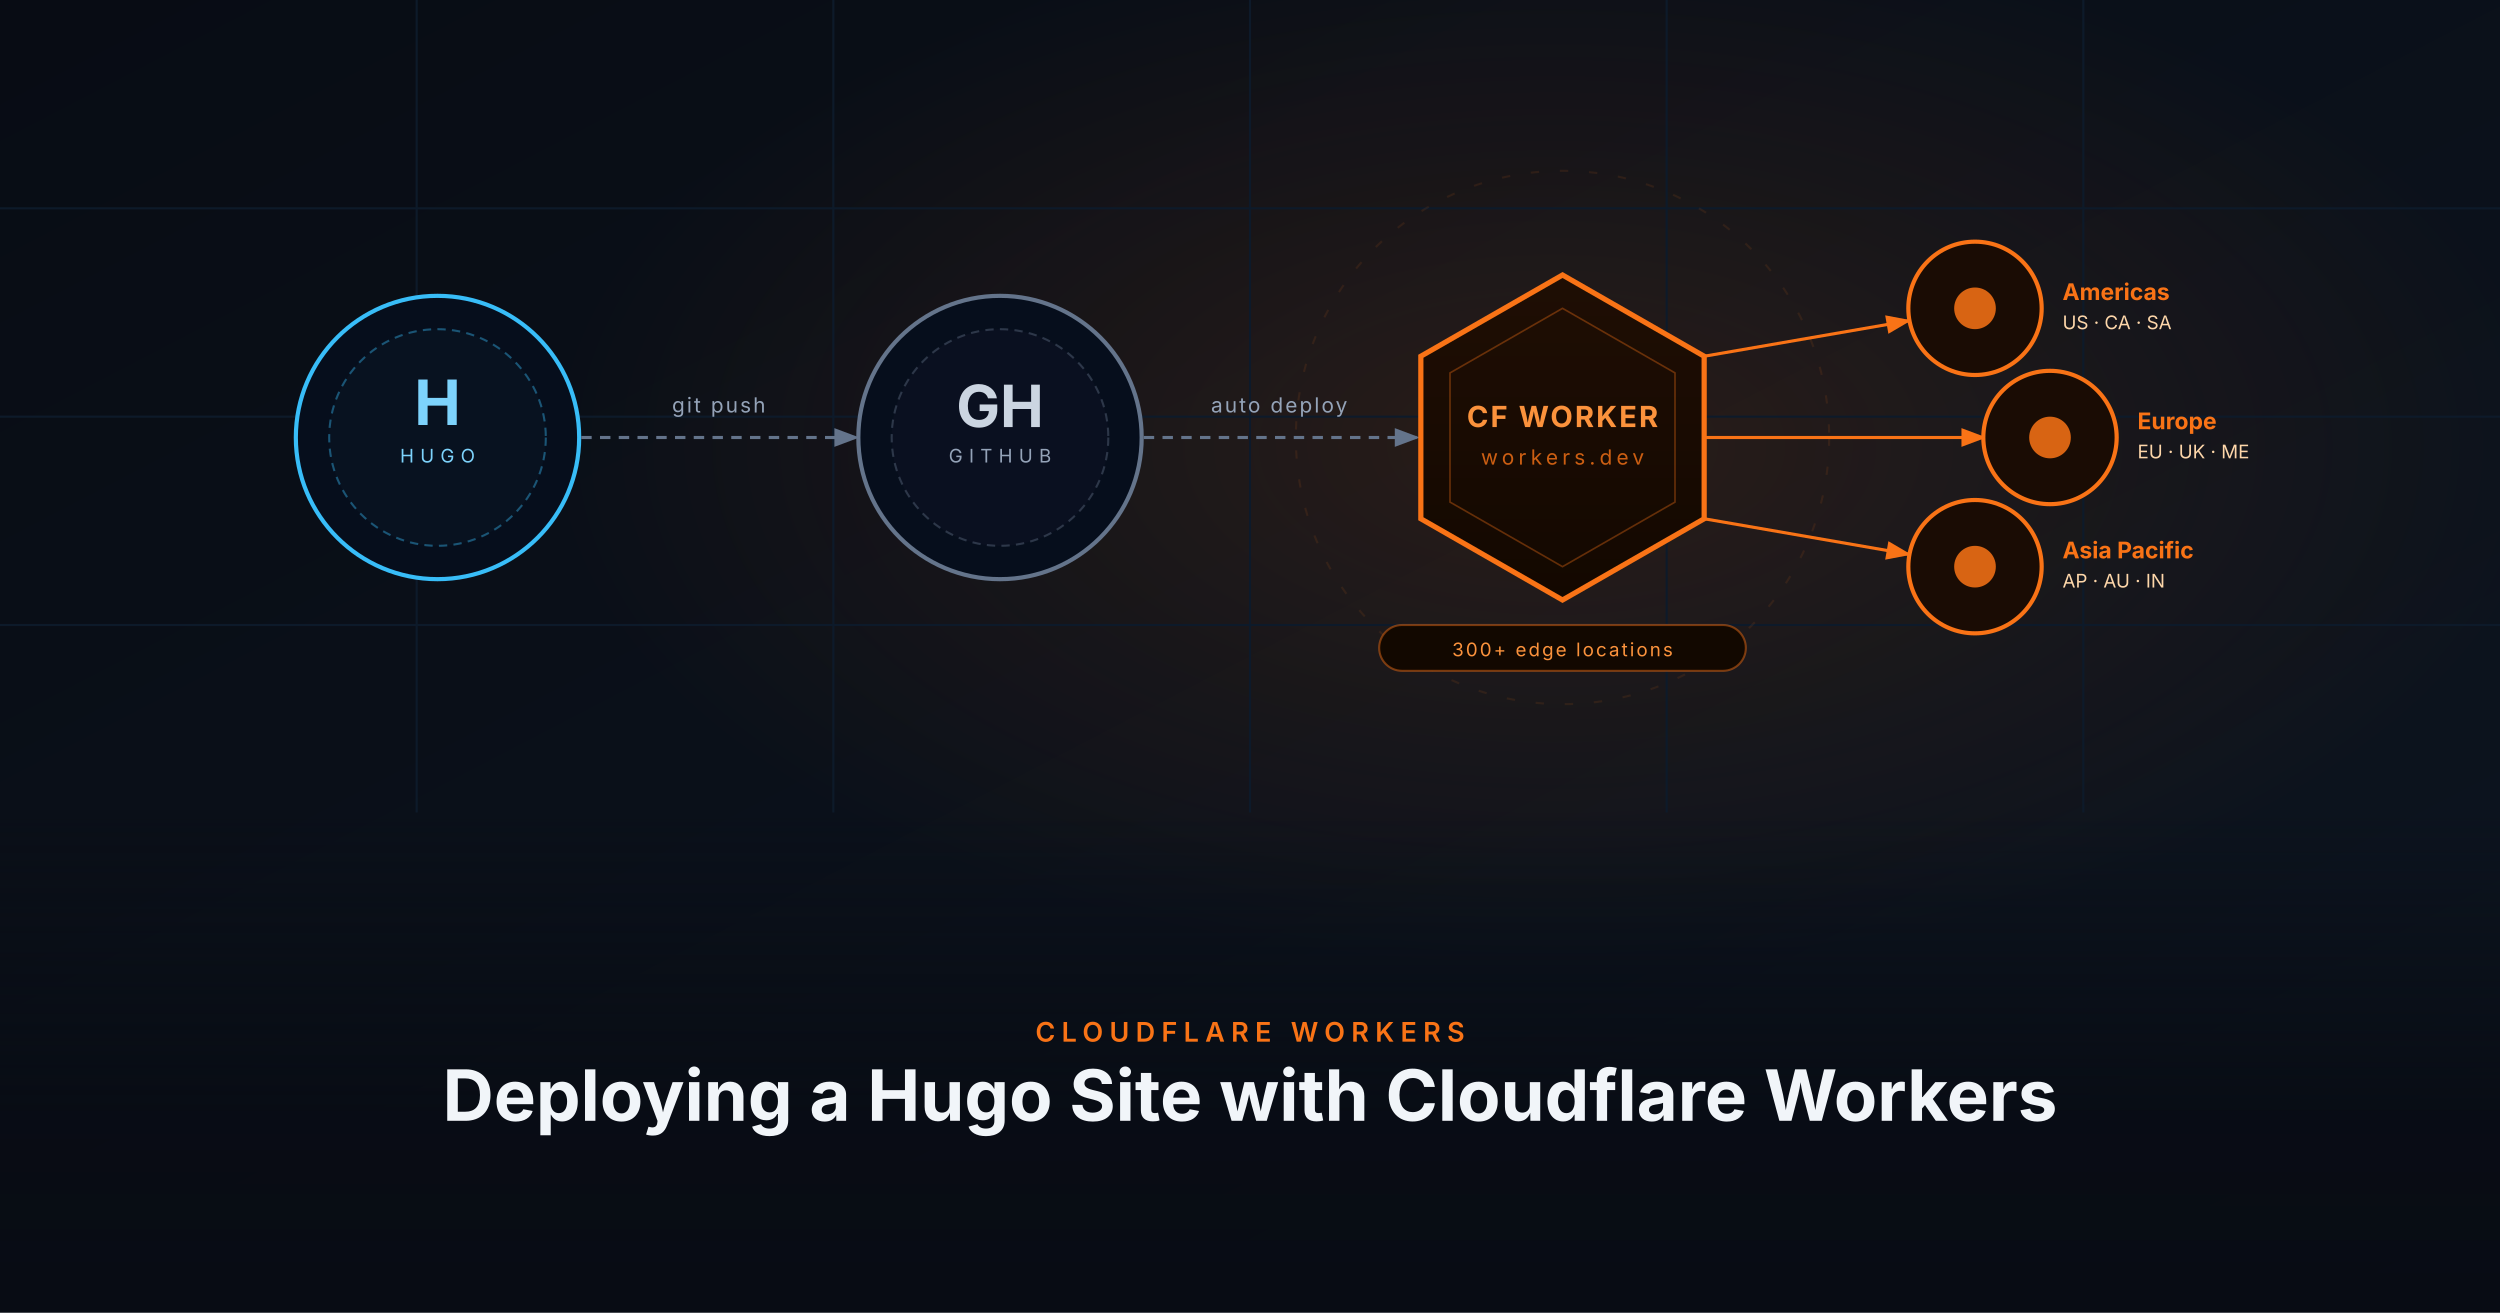
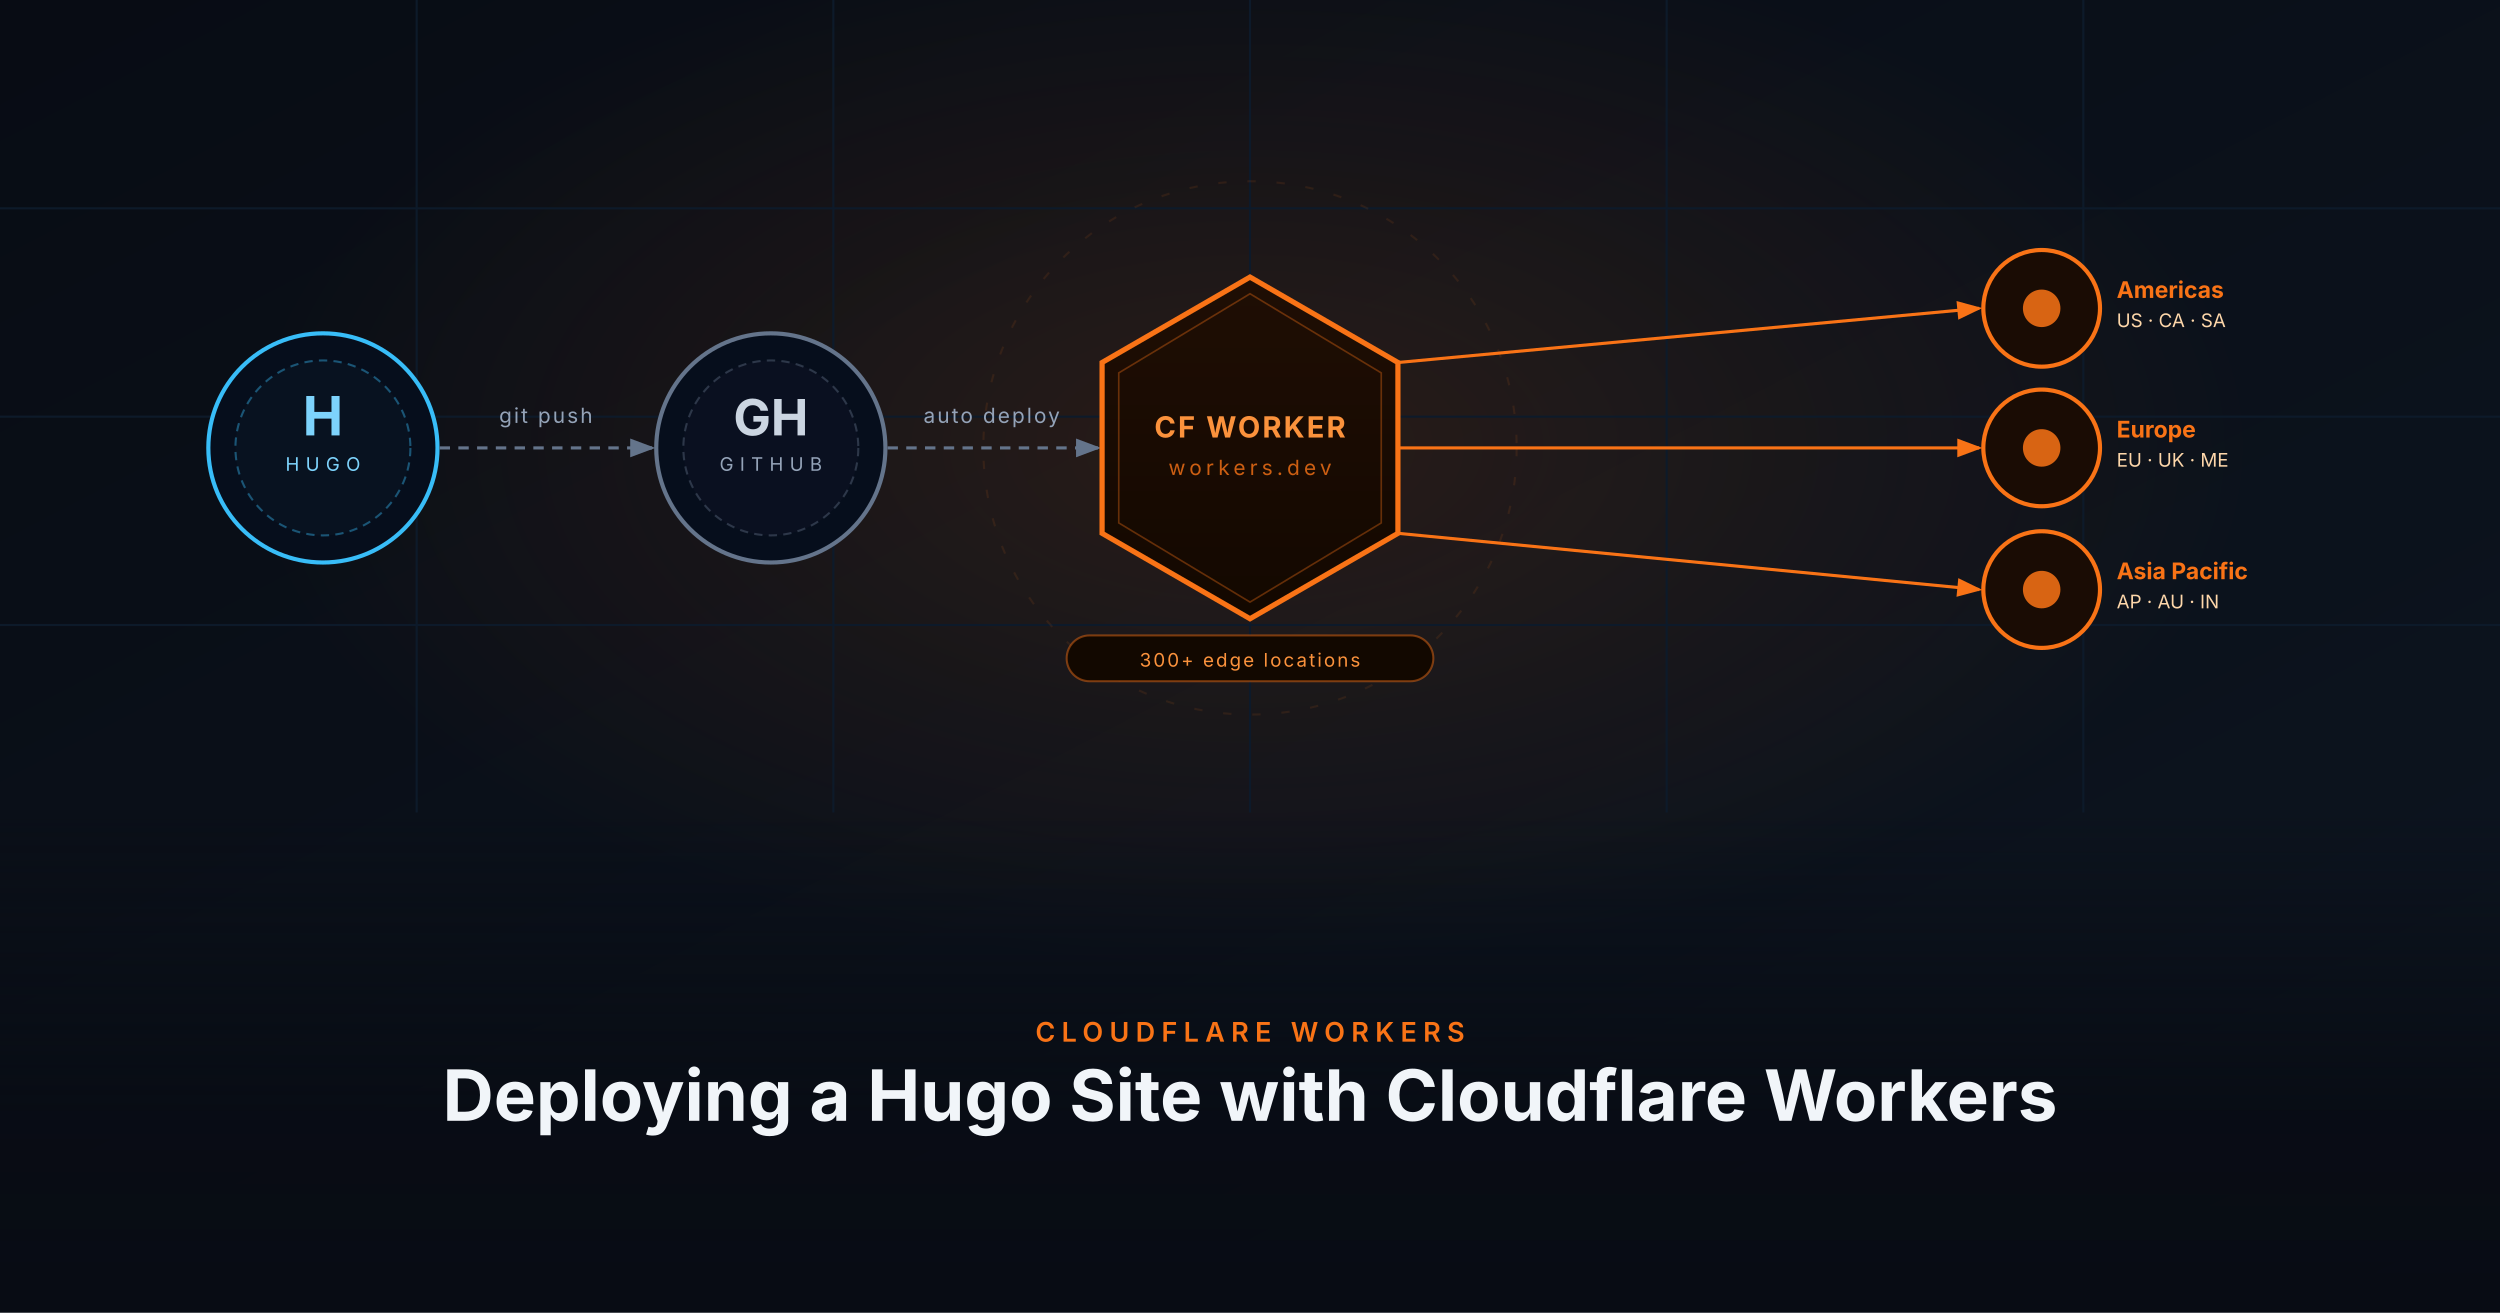
<svg xmlns="http://www.w3.org/2000/svg" viewBox="0 0 1200 630" width="1200" height="630" font-family="system-ui,-apple-system,BlinkMacSystemFont,'Segoe UI',sans-serif">
  <defs>
    <linearGradient id="bg" x1="0" y1="0" x2="1" y2="1">
      <stop offset="0%" stop-color="#080c14" />
      <stop offset="100%" stop-color="#0d1520" />
    </linearGradient>
    <linearGradient id="textbg" x1="0" y1="0" x2="0" y2="1">
      <stop offset="0%" stop-color="#080c14" stop-opacity="0" />
      <stop offset="60%" stop-color="#080c14" stop-opacity="0.93" />
      <stop offset="100%" stop-color="#080c14" stop-opacity="1" />
    </linearGradient>
    <linearGradient id="hex-fill" x1="0" y1="0" x2="0" y2="1">
      <stop offset="0%" stop-color="#1f0e04" />
      <stop offset="100%" stop-color="#130800" />
    </linearGradient>
-     <radialGradient id="worker-glow" cx="62%" cy="34%" r="40%">
+     <radialGradient id="worker-glow" cx="50%" cy="34%" r="40%">
      <stop offset="0%" stop-color="#f97316" stop-opacity="0.13" />
      <stop offset="100%" stop-color="#f97316" stop-opacity="0" />
    </radialGradient>
    <marker id="arr-orange" markerWidth="8" markerHeight="6" refX="7" refY="3" orient="auto">
      <polygon points="0,0 8,3 0,6" fill="#f97316" />
    </marker>
    <marker id="arr-slate" markerWidth="8" markerHeight="6" refX="7" refY="3" orient="auto">
      <polygon points="0,0 8,3 0,6" fill="#64748b" />
    </marker>
  </defs>
  <rect width="1200" height="630" fill="url(#bg)" />
  <rect width="1200" height="630" fill="url(#worker-glow)" />
  <g stroke="#0d1a2a" stroke-width="1">
    <line x1="0" y1="100" x2="1200" y2="100" />
    <line x1="0" y1="200" x2="1200" y2="200" />
    <line x1="0" y1="300" x2="1200" y2="300" />
    <line x1="200" y1="0" x2="200" y2="390" />
    <line x1="400" y1="0" x2="400" y2="390" />
    <line x1="600" y1="0" x2="600" y2="390" />
    <line x1="800" y1="0" x2="800" y2="390" />
    <line x1="1000" y1="0" x2="1000" y2="390" />
  </g>
-   <circle cx="210" cy="210" r="68" fill="#060e1c" stroke="#38bdf8" stroke-width="2" />
-   <circle cx="210" cy="210" r="52" fill="#081220" stroke="#38bdf8" stroke-width="1" stroke-opacity="0.4" stroke-dasharray="4,3" />
-   <text x="210" y="204" text-anchor="middle" font-size="30" fill="#7dd3fc" font-weight="700">H</text>
-   <text x="210" y="222" text-anchor="middle" font-size="9" fill="#7dd3fc" letter-spacing="3">HUGO</text>
-   <line x1="279" y1="210" x2="411" y2="210" stroke="#64748b" stroke-width="1.5" stroke-dasharray="5,4" marker-end="url(#arr-slate)" />
-   <text x="345" y="198" text-anchor="middle" font-size="10" fill="#94a3b8" letter-spacing="1">git push</text>
-   <circle cx="480" cy="210" r="68" fill="#060e1c" stroke="#64748b" stroke-width="2" />
-   <circle cx="480" cy="210" r="52" fill="#0a1020" stroke="#64748b" stroke-width="1" stroke-opacity="0.4" stroke-dasharray="4,3" />
-   <text x="480" y="205" text-anchor="middle" font-size="28" fill="#cbd5e1" font-weight="700">GH</text>
-   <text x="480" y="222" text-anchor="middle" font-size="9" fill="#94a3b8" letter-spacing="3">GITHUB</text>
-   <line x1="549" y1="210" x2="680" y2="210" stroke="#64748b" stroke-width="1.5" stroke-dasharray="5,4" marker-end="url(#arr-slate)" />
-   <text x="614" y="198" text-anchor="middle" font-size="10" fill="#94a3b8" letter-spacing="1">auto deploy</text>
-   <circle cx="750" cy="210" r="128" fill="none" stroke="#f97316" stroke-width="1" stroke-opacity="0.10" stroke-dasharray="4,10" />
-   <polygon points="750,132 818,171 818,249 750,288 682,249 682,171" fill="url(#hex-fill)" stroke="#f97316" stroke-width="2.5" />
-   <polygon points="750,148 804,179 804,241 750,272 696,241 696,179" fill="none" stroke="#f97316" stroke-width="0.8" stroke-opacity="0.35" />
-   <text x="750" y="205" text-anchor="middle" font-size="14" fill="#fb923c" font-weight="700" letter-spacing="1">CF WORKER</text>
-   <text x="750" y="223" text-anchor="middle" font-size="10" fill="#f97316" letter-spacing="2" opacity="0.8">workers.dev</text>
-   <rect x="662" y="300" width="176" height="22" fill="#120800" stroke="#f97316" stroke-width="1" rx="11" stroke-opacity="0.45" />
-   <text x="750" y="315" text-anchor="middle" font-size="9" fill="#fb923c" letter-spacing="1">300+ edge locations</text>
-   <line x1="818" y1="171" x2="916" y2="154" stroke="#f97316" stroke-width="1.5" marker-end="url(#arr-orange)" />
-   <line x1="818" y1="210" x2="952" y2="210" stroke="#f97316" stroke-width="1.5" marker-end="url(#arr-orange)" />
-   <line x1="818" y1="249" x2="916" y2="266" stroke="#f97316" stroke-width="1.5" marker-end="url(#arr-orange)" />
-   <circle cx="948" cy="148" r="32" fill="#1a0c04" stroke="#f97316" stroke-width="2" />
-   <circle cx="948" cy="148" r="10" fill="#f97316" fill-opacity="0.85" />
-   <text x="990" y="144" font-size="11" fill="#f97316" font-weight="700">Americas</text>
-   <text x="990" y="158" font-size="9" fill="#fed7aa">US · CA · SA</text>
-   <circle cx="984" cy="210" r="32" fill="#1a0c04" stroke="#f97316" stroke-width="2" />
-   <circle cx="984" cy="210" r="10" fill="#f97316" fill-opacity="0.85" />
-   <text x="1026" y="206" font-size="11" fill="#f97316" font-weight="700">Europe</text>
-   <text x="1026" y="220" font-size="9" fill="#fed7aa">EU · UK · ME</text>
-   <circle cx="948" cy="272" r="32" fill="#1a0c04" stroke="#f97316" stroke-width="2" />
-   <circle cx="948" cy="272" r="10" fill="#f97316" fill-opacity="0.85" />
-   <text x="990" y="268" font-size="11" fill="#f97316" font-weight="700">Asia Pacific</text>
-   <text x="990" y="282" font-size="9" fill="#fed7aa">AP · AU · IN</text>
+   <circle cx="155" cy="215" r="55" fill="#060e1c" stroke="#38bdf8" stroke-width="2" />
+   <circle cx="155" cy="215" r="42" fill="#081220" stroke="#38bdf8" stroke-width="1" stroke-opacity="0.4" stroke-dasharray="4,3" />
+   <text x="155" y="209" text-anchor="middle" font-size="26" fill="#7dd3fc" font-weight="700">H</text>
+   <text x="155" y="226" text-anchor="middle" font-size="9" fill="#7dd3fc" letter-spacing="3">HUGO</text>
+   <line x1="211" y1="215" x2="313" y2="215" stroke="#64748b" stroke-width="1.5" stroke-dasharray="5,4" marker-end="url(#arr-slate)" />
+   <text x="262" y="203" text-anchor="middle" font-size="10" fill="#94a3b8" letter-spacing="1">git push</text>
+   <circle cx="370" cy="215" r="55" fill="#060e1c" stroke="#64748b" stroke-width="2" />
+   <circle cx="370" cy="215" r="42" fill="#0a1020" stroke="#64748b" stroke-width="1" stroke-opacity="0.4" stroke-dasharray="4,3" />
+   <text x="370" y="209" text-anchor="middle" font-size="24" fill="#cbd5e1" font-weight="700">GH</text>
+   <text x="370" y="226" text-anchor="middle" font-size="9" fill="#94a3b8" letter-spacing="3">GITHUB</text>
+   <line x1="426" y1="215" x2="527" y2="215" stroke="#64748b" stroke-width="1.5" stroke-dasharray="5,4" marker-end="url(#arr-slate)" />
+   <text x="476" y="203" text-anchor="middle" font-size="10" fill="#94a3b8" letter-spacing="1">auto deploy</text>
+   <circle cx="600" cy="215" r="128" fill="none" stroke="#f97316" stroke-width="1" stroke-opacity="0.10" stroke-dasharray="4,10" />
+   <polygon points="600,133 671,174 671,256 600,297 529,256 529,174" fill="url(#hex-fill)" stroke="#f97316" stroke-width="2.5" />
+   <polygon points="600,141 663,179 663,251 600,289 537,251 537,179" fill="none" stroke="#f97316" stroke-width="0.8" stroke-opacity="0.35" />
+   <text x="600" y="210" text-anchor="middle" font-size="14" fill="#fb923c" font-weight="700" letter-spacing="1">CF WORKER</text>
+   <text x="600" y="228" text-anchor="middle" font-size="10" fill="#f97316" letter-spacing="2" opacity="0.8">workers.dev</text>
+   <rect x="512" y="305" width="176" height="22" fill="#120800" stroke="#f97316" stroke-width="1" rx="11" stroke-opacity="0.45" />
+   <text x="600" y="320" text-anchor="middle" font-size="9" fill="#fb923c" letter-spacing="1">300+ edge locations</text>
+   <line x1="671" y1="174" x2="950" y2="148" stroke="#f97316" stroke-width="1.5" marker-end="url(#arr-orange)" />
+   <line x1="671" y1="215" x2="950" y2="215" stroke="#f97316" stroke-width="1.5" marker-end="url(#arr-orange)" />
+   <line x1="671" y1="256" x2="950" y2="283" stroke="#f97316" stroke-width="1.5" marker-end="url(#arr-orange)" />
+   <circle cx="980" cy="148" r="28" fill="#1a0c04" stroke="#f97316" stroke-width="2" />
+   <circle cx="980" cy="148" r="9" fill="#f97316" fill-opacity="0.85" />
+   <text x="1016" y="143" font-size="11" fill="#f97316" font-weight="700">Americas</text>
+   <text x="1016" y="157" font-size="9" fill="#fed7aa">US · CA · SA</text>
+   <circle cx="980" cy="215" r="28" fill="#1a0c04" stroke="#f97316" stroke-width="2" />
+   <circle cx="980" cy="215" r="9" fill="#f97316" fill-opacity="0.85" />
+   <text x="1016" y="210" font-size="11" fill="#f97316" font-weight="700">Europe</text>
+   <text x="1016" y="224" font-size="9" fill="#fed7aa">EU · UK · ME</text>
+   <circle cx="980" cy="283" r="28" fill="#1a0c04" stroke="#f97316" stroke-width="2" />
+   <circle cx="980" cy="283" r="9" fill="#f97316" fill-opacity="0.85" />
+   <text x="1016" y="278" font-size="11" fill="#f97316" font-weight="700">Asia Pacific</text>
+   <text x="1016" y="292" font-size="9" fill="#fed7aa">AP · AU · IN</text>
  <rect x="0" y="390" width="1200" height="240" fill="url(#textbg)" />
  <text x="600" y="500" text-anchor="middle" font-size="13" fill="#f97316" letter-spacing="3" font-weight="600">CLOUDFLARE WORKERS</text>
  <text x="600" y="538" text-anchor="middle" font-size="34" font-weight="700" fill="#f1f5f9">Deploying a Hugo Site with Cloudflare Workers</text>
</svg>
